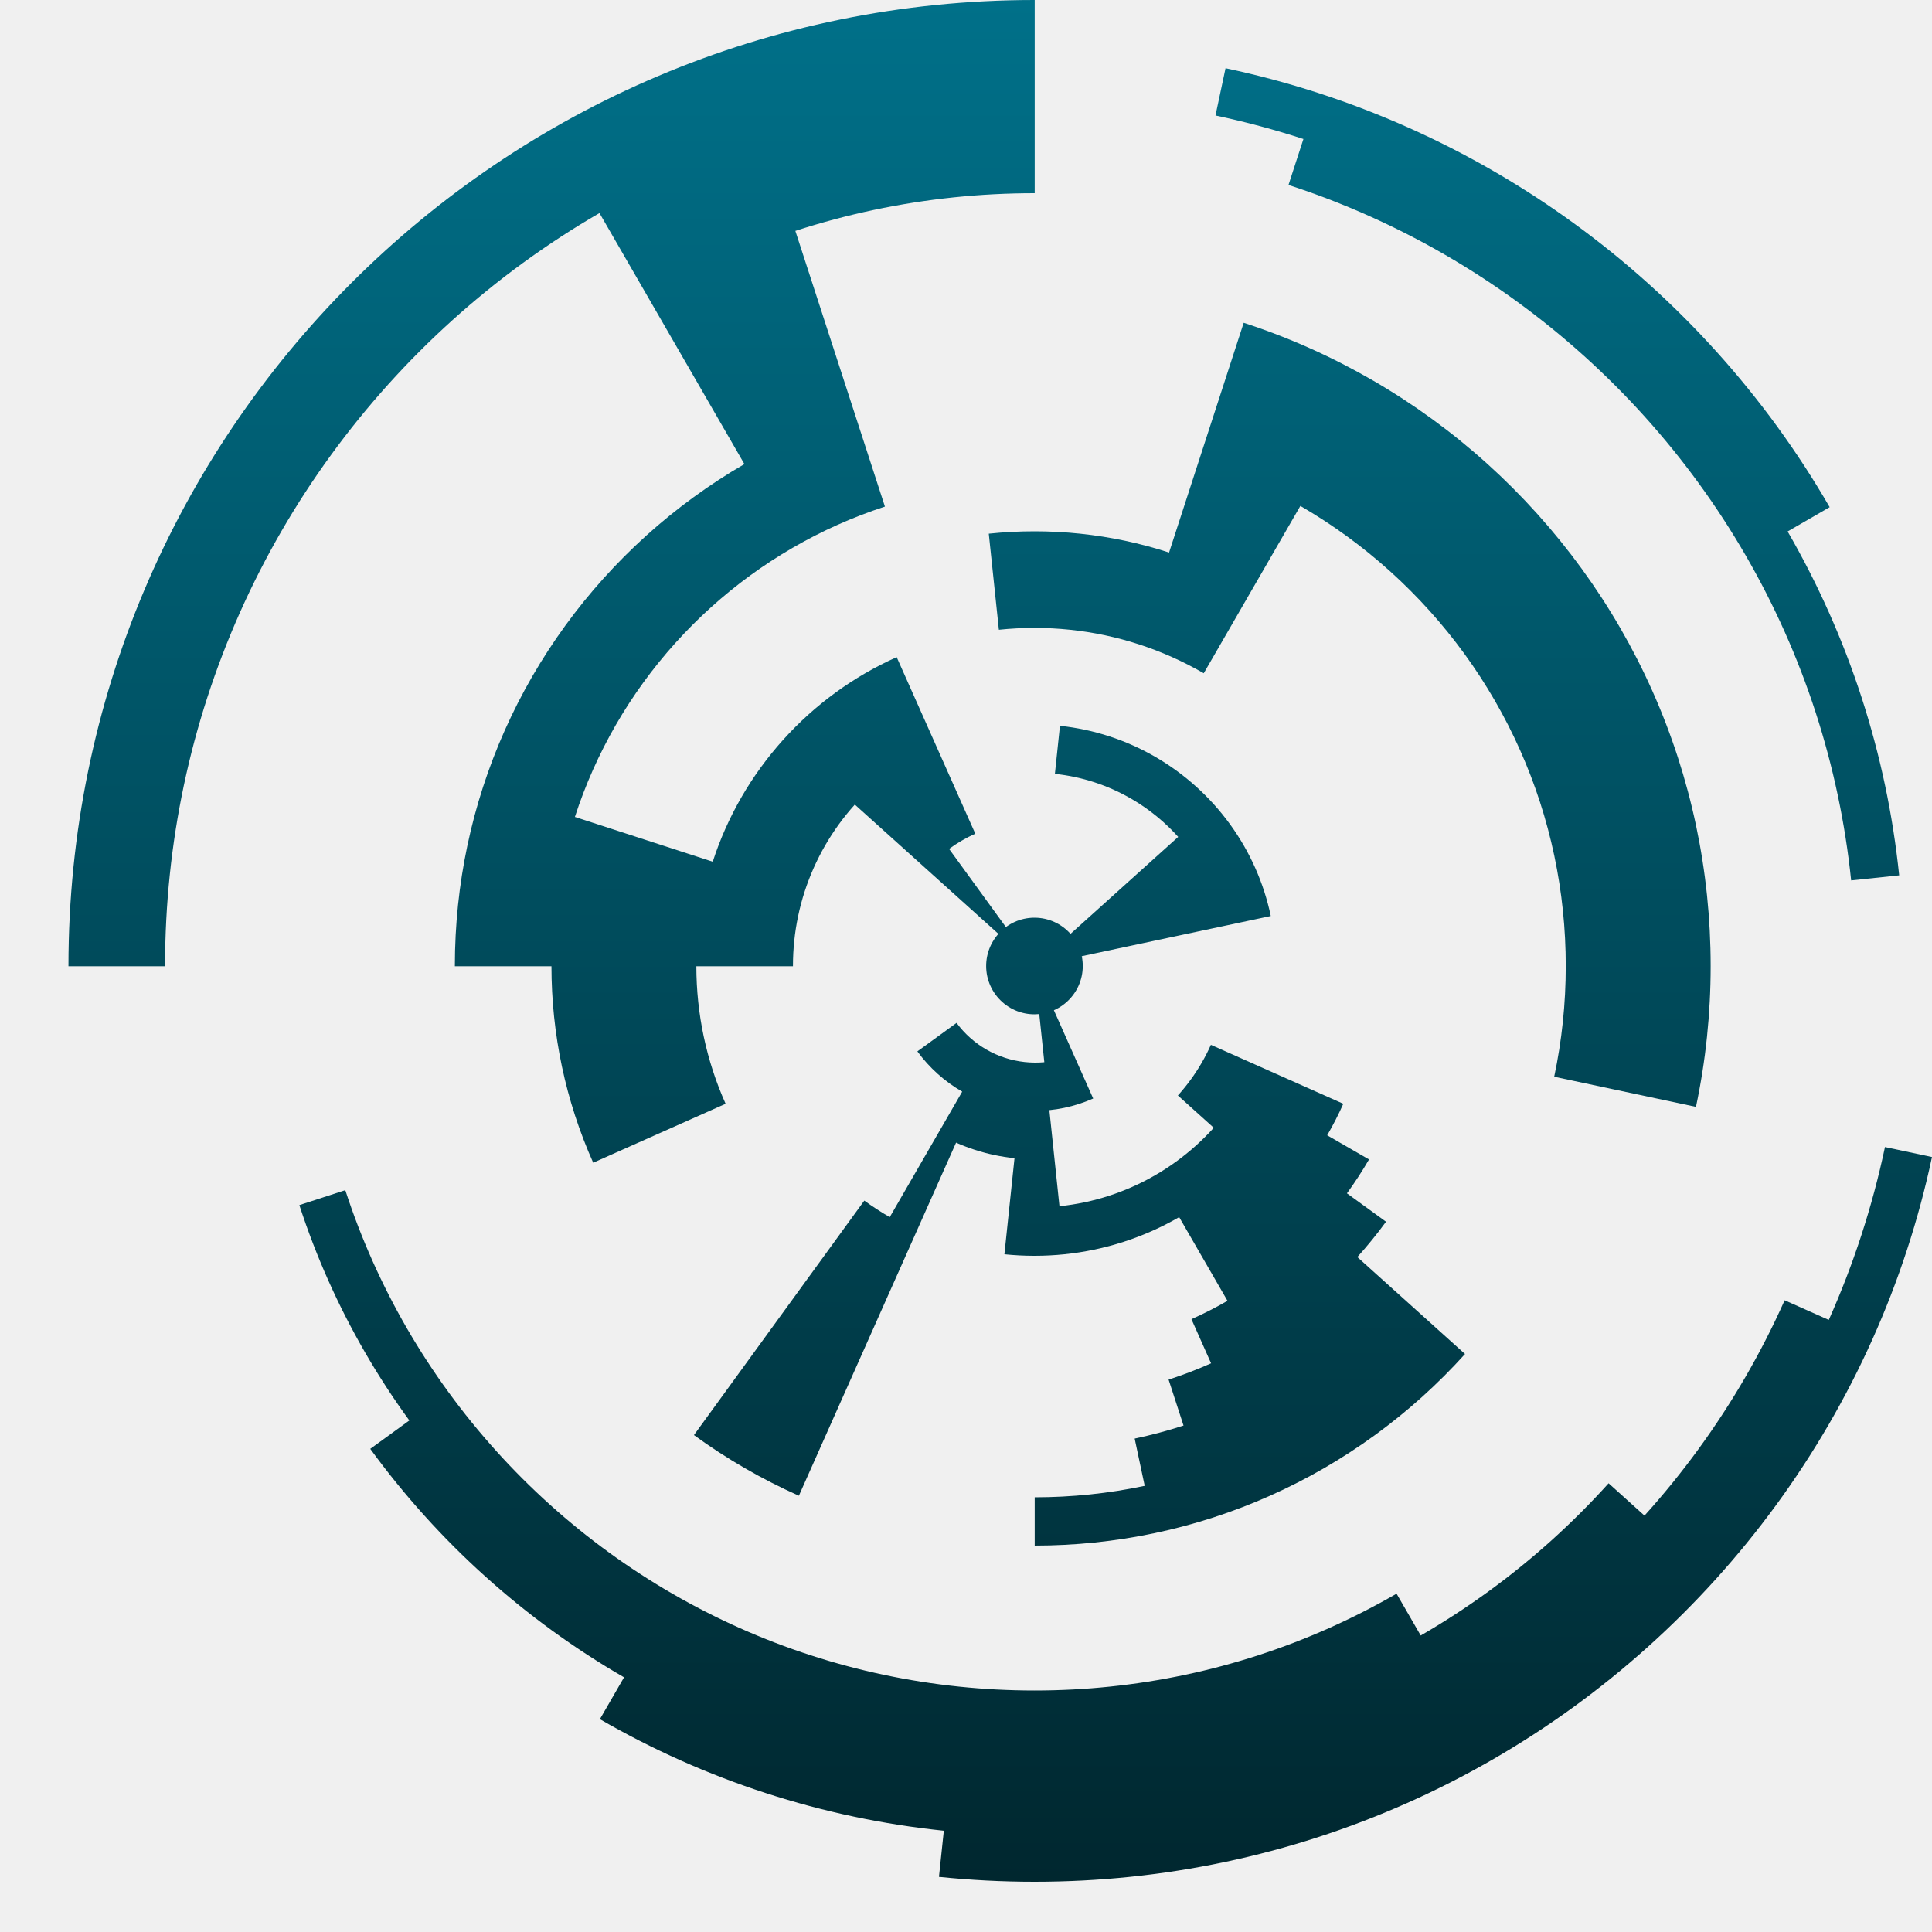
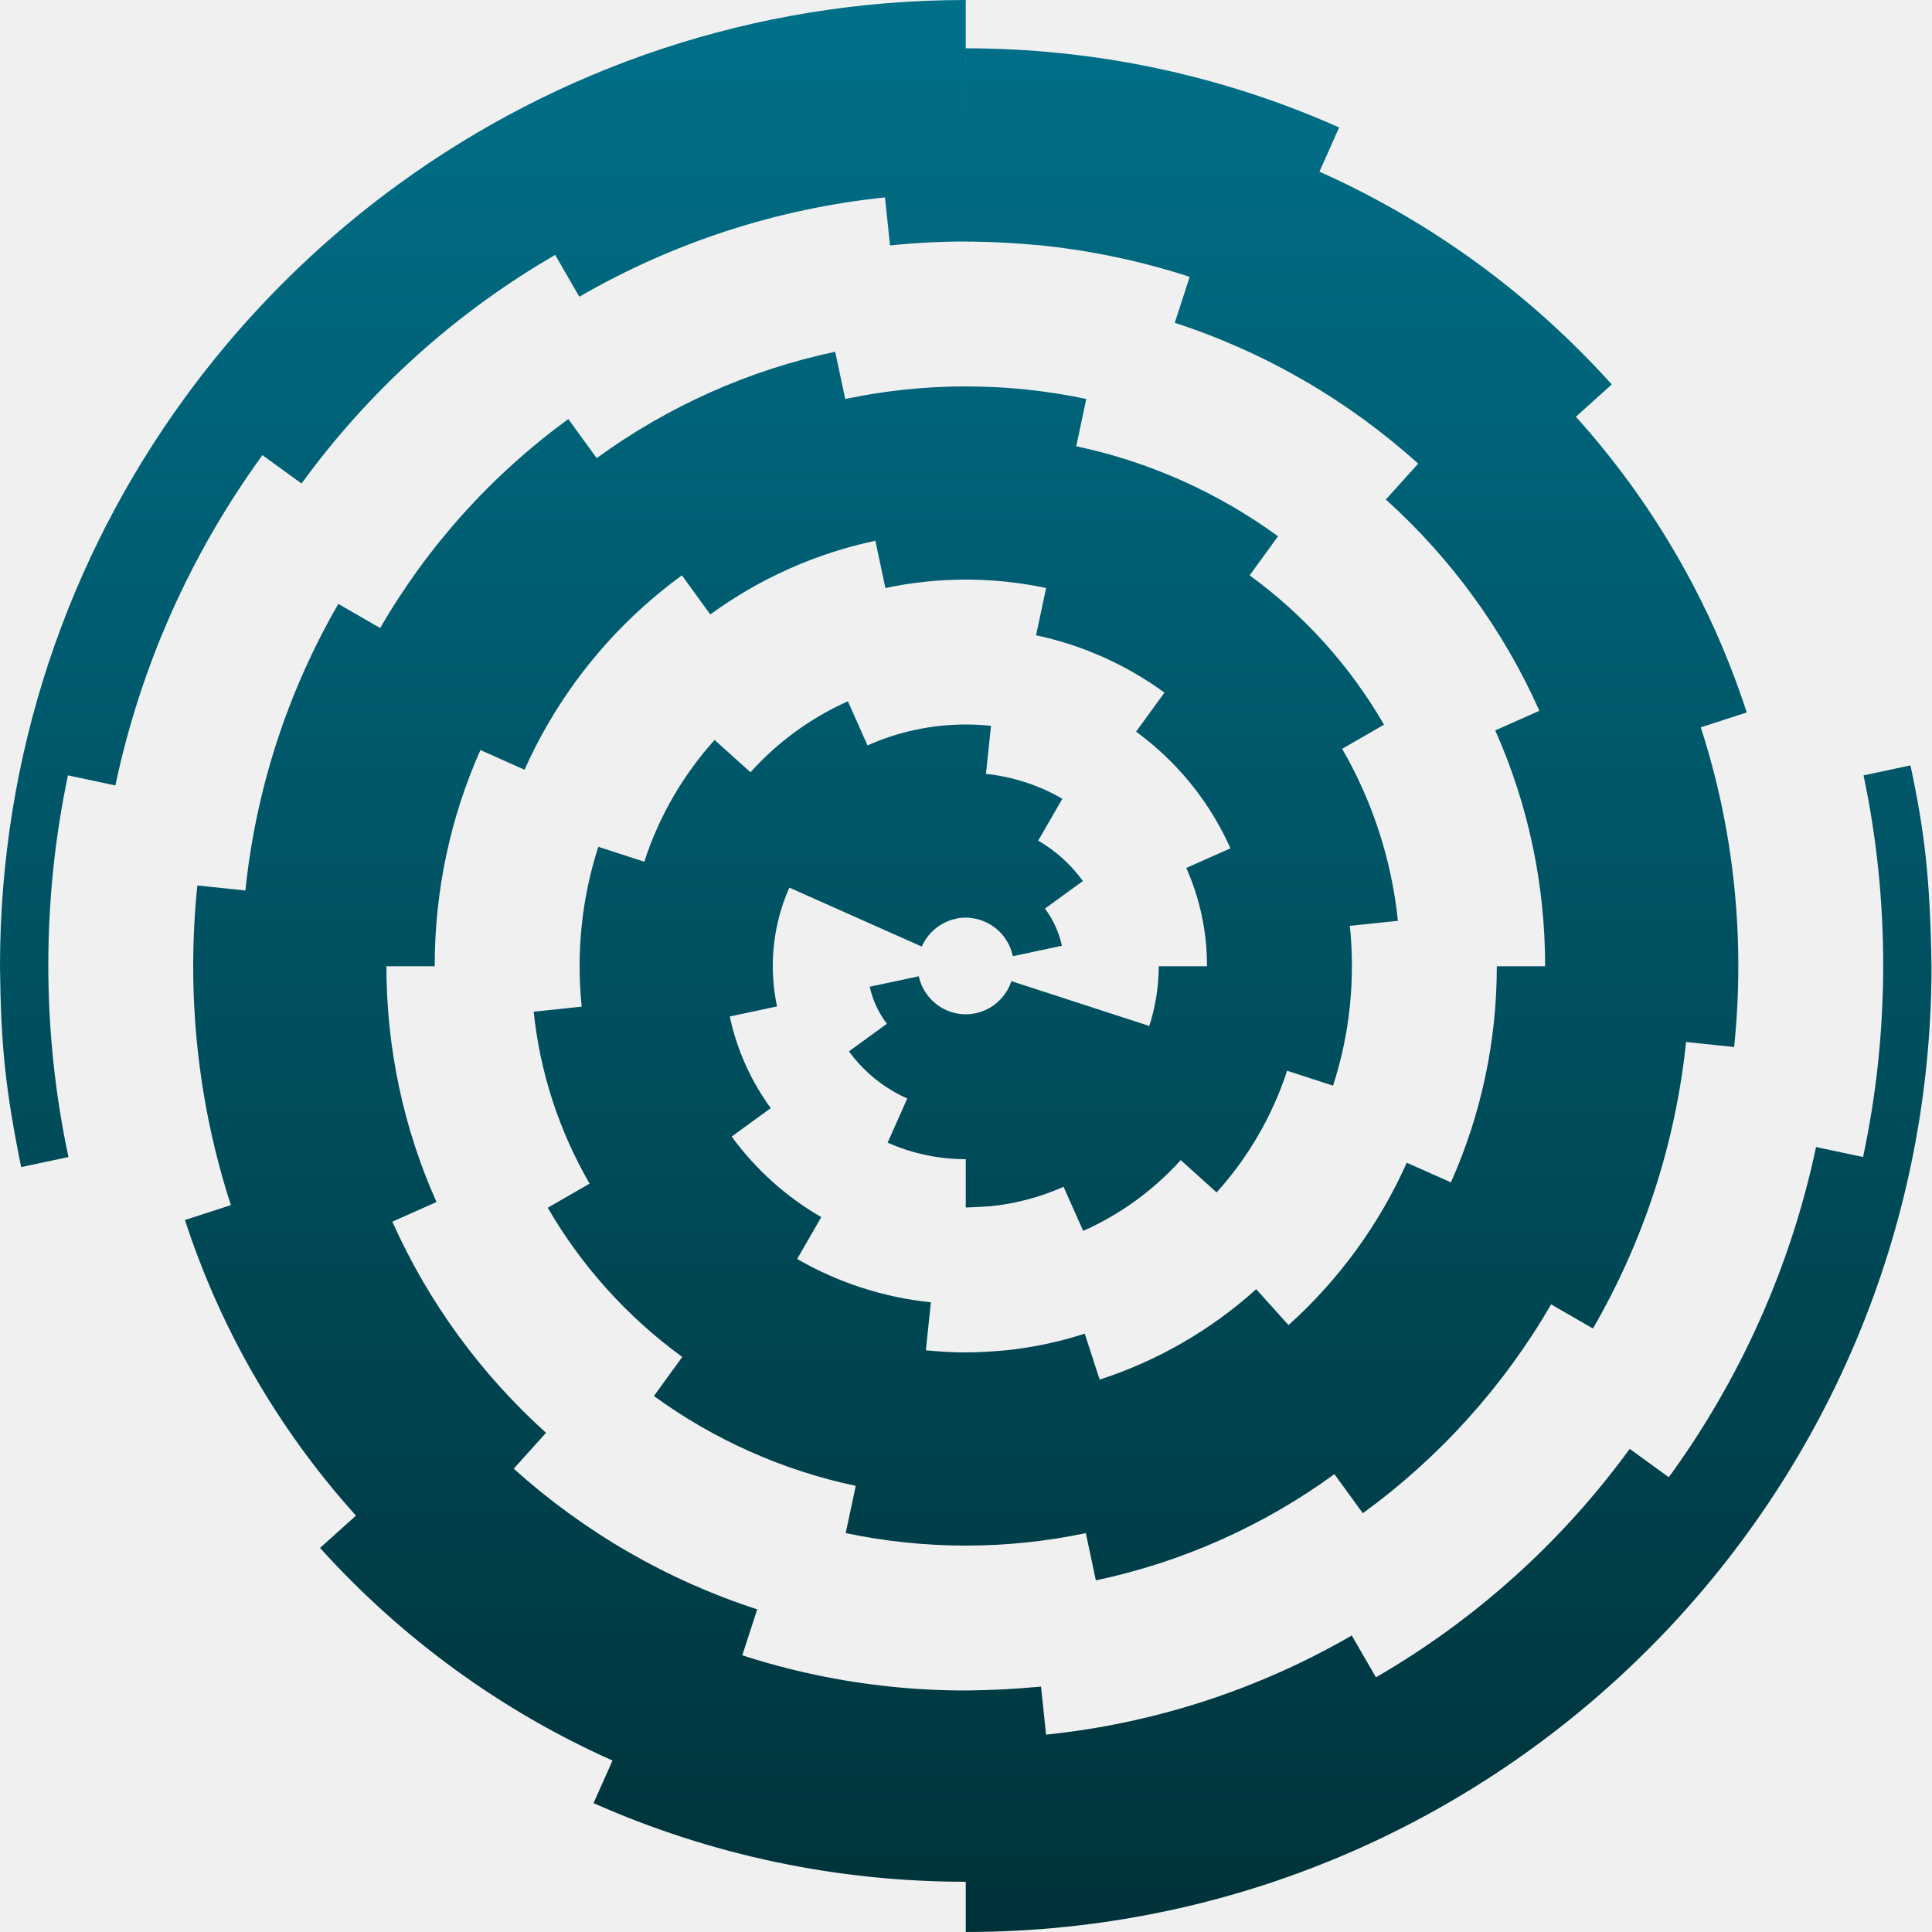
<svg xmlns="http://www.w3.org/2000/svg" width="2000" height="2000" viewBox="0 0 4000 4000" fill="none">
-   <g clip-path="url(#clip0_327_23)">
-     <path d="M141.735 2000C141.735 895.431 1037.17 1.81302e-05 2141.73 1.81302e-05H2142.23V100V200V300V400H2141.73C2085.08 400 2029.11 402.945 1973.98 408.689C1917.91 414.531 1862.71 423.267 1808.52 434.747C1753.48 446.406 1699.49 460.895 1646.7 478.054L1677.61 573.185L1708.52 668.316L1739.43 763.448L1770.34 858.579L1801.25 953.71L1832.16 1048.84C1798.78 1059.7 1766.17 1072.26 1734.44 1086.43C1702.44 1100.72 1671.33 1116.64 1641.22 1134.08C1610.94 1151.62 1581.66 1170.7 1553.5 1191.22C1525.26 1211.8 1498.13 1233.82 1472.23 1257.18C1446.3 1280.57 1421.61 1305.29 1398.25 1331.24C1374.92 1357.16 1352.92 1384.31 1332.37 1412.58C1311.88 1440.76 1292.82 1470.05 1275.31 1500.35C1257.9 1530.48 1242.01 1561.61 1227.76 1593.62C1213.62 1625.37 1201.09 1657.99 1190.27 1691.38L1285.4 1722.29L1380.53 1753.2L1475.66 1784.11C1483.23 1760.73 1492 1737.9 1501.89 1715.67C1511.86 1693.26 1522.98 1671.47 1535.17 1650.38C1547.42 1629.16 1560.75 1608.66 1575.09 1588.93C1589.47 1569.14 1604.86 1550.13 1621.19 1531.98C1637.54 1513.81 1654.82 1496.5 1672.97 1480.13C1691.09 1463.77 1710.08 1448.35 1729.85 1433.94C1749.56 1419.58 1770.05 1406.21 1791.24 1393.93C1812.32 1381.72 1834.1 1370.57 1856.49 1360.56L1897.17 1451.94L1937.86 1543.32L1978.54 1634.69L2019.23 1726.07C2009.63 1730.37 2000.3 1735.16 1991.28 1740.4C1982.2 1745.67 1973.42 1751.41 1964.98 1757.57L2024.05 1838.87L2082.55 1919.39C2085.35 1917.32 2088.27 1915.4 2091.29 1913.64C2094.3 1911.88 2097.4 1910.27 2100.59 1908.83C2103.76 1907.4 2107.02 1906.13 2110.35 1905.02C2113.64 1903.94 2117.01 1903.02 2120.45 1902.27C2123.83 1901.54 2127.28 1900.97 2130.78 1900.59C2134.38 1900.2 2138.03 1900 2141.73 1900C2141.9 1900 2142.07 1900 2142.23 1900C2145.76 1900.02 2149.25 1900.22 2152.69 1900.59C2156.19 1900.97 2159.64 1901.54 2163.02 1902.27C2166.46 1903.02 2169.83 1903.94 2173.12 1905.02C2176.45 1906.13 2179.71 1907.4 2182.88 1908.83C2186.07 1910.27 2189.17 1911.88 2192.18 1913.63C2195.19 1915.4 2198.11 1917.32 2200.92 1919.39C2203.74 1921.46 2206.44 1923.67 2209.02 1926.02C2211.6 1928.37 2214.06 1930.85 2216.38 1933.46L2292.61 1864.82L2365.01 1799.63L2439.33 1732.72C2429.99 1722.33 2420.12 1712.43 2409.76 1703.07C2399.41 1693.72 2388.56 1684.91 2377.27 1676.67C2366.01 1668.45 2354.31 1660.81 2342.2 1653.78C2330.16 1646.8 2317.72 1640.42 2304.93 1634.69C2292.24 1629.02 2279.2 1623.98 2265.85 1619.63C2252.66 1615.33 2239.16 1611.69 2225.41 1608.76C2211.86 1605.88 2198.06 1603.68 2184.05 1602.21L2194.5 1502.75C2212.02 1504.59 2229.27 1507.33 2246.2 1510.93C2263.4 1514.59 2280.27 1519.12 2296.76 1524.5C2313.45 1529.93 2329.75 1536.22 2345.61 1543.32C2361.61 1550.47 2377.16 1558.44 2392.21 1567.17C2407.34 1575.94 2421.98 1585.49 2436.05 1595.76C2450.17 1606.05 2463.73 1617.07 2476.67 1628.76C2489.63 1640.46 2501.97 1652.82 2513.64 1665.8C2525.3 1678.77 2536.3 1692.35 2546.57 1706.49C2556.8 1720.59 2566.32 1735.24 2575.07 1750.39C2583.77 1765.46 2591.71 1781.03 2598.82 1797.04C2605.89 1812.92 2612.14 1829.23 2617.55 1845.93C2622.89 1862.43 2627.39 1879.31 2631.01 1896.51L2533.18 1917.31L2435.34 1938.1L2341.29 1958.09L2239.67 1979.69C2240.37 1983.08 2240.9 1986.54 2241.25 1990.04C2241.57 1993.32 2241.73 1996.64 2241.73 2000L2241.73 2000.31L2241.73 2000.5C2241.72 2004.03 2241.52 2007.52 2241.14 2010.95C2240.76 2014.45 2240.2 2017.9 2239.46 2021.29C2238.72 2024.72 2237.8 2028.09 2236.71 2031.39C2235.61 2034.72 2234.34 2037.97 2232.91 2041.14C2231.46 2044.33 2229.86 2047.44 2228.1 2050.44C2226.33 2053.46 2224.41 2056.38 2222.35 2059.19C2220.28 2062 2218.06 2064.71 2215.71 2067.28C2213.36 2069.87 2210.88 2072.33 2208.28 2074.65C2205.67 2076.97 2202.95 2079.16 2200.11 2081.2C2197.28 2083.24 2194.35 2085.13 2191.31 2086.87C2188.29 2088.59 2185.17 2090.17 2181.96 2091.58L2223.1 2183.97L2263.33 2274.34C2253.8 2278.57 2244.01 2282.31 2233.99 2285.55C2224.08 2288.75 2213.96 2291.44 2203.63 2293.61C2193.47 2295.74 2183.11 2297.36 2172.6 2298.43L2183.05 2397.89L2193.5 2497.35C2211.03 2495.55 2228.28 2492.84 2245.22 2489.28C2262.43 2485.66 2279.3 2481.15 2295.81 2475.81C2312.51 2470.41 2328.82 2464.15 2344.7 2457.09C2360.71 2449.97 2376.27 2442.03 2391.34 2433.34C2406.5 2424.59 2421.15 2415.07 2435.24 2404.83C2449.38 2394.56 2462.96 2383.57 2475.93 2371.91C2488.91 2360.24 2501.28 2347.9 2512.97 2334.94L2438.66 2268.03C2448.01 2257.67 2456.83 2246.83 2465.07 2235.54C2473.28 2224.28 2480.93 2212.57 2487.95 2200.47C2494.94 2188.43 2501.31 2175.99 2507.04 2163.19L2598.42 2203.88L2689.79 2244.56L2781.17 2285.24C2771.17 2307.64 2760.02 2329.41 2747.8 2350.49L2834.42 2400.5C2820.38 2424.72 2805.12 2448.14 2788.7 2470.67L2869.61 2529.45C2851.08 2554.87 2831.26 2579.29 2810.24 2602.59L2884.55 2669.51L2958.87 2736.42L3033.18 2803.34C3005.12 2834.45 2975.46 2864.09 2944.33 2892.12C2913.22 2920.12 2880.64 2946.52 2846.72 2971.18C2812.91 2995.77 2777.76 3018.64 2741.4 3039.65C2705.24 3060.55 2667.9 3079.62 2629.48 3096.73C2591.39 3113.7 2552.24 3128.74 2512.18 3141.73C2472.58 3154.57 2432.08 3165.41 2390.79 3174.12C2350.14 3182.7 2308.73 3189.22 2266.68 3193.57C2225.77 3197.81 2184.26 3199.98 2142.23 3200V3100C2180.73 3099.98 2218.76 3097.99 2256.23 3094.11C2294.78 3090.13 2332.73 3084.15 2369.99 3076.29L2349.2 2978.45C2383.6 2971.19 2417.36 2962.17 2450.36 2951.47L2419.45 2856.34C2449.5 2846.6 2478.86 2835.32 2507.43 2822.6L2466.75 2731.22C2492.36 2719.82 2517.26 2707.11 2541.37 2693.19L2491.36 2606.57L2441.35 2519.95C2423.27 2530.39 2404.59 2539.92 2385.38 2548.47C2366.33 2556.94 2346.75 2564.46 2326.72 2570.94C2306.92 2577.35 2286.66 2582.76 2266.02 2587.11C2245.69 2591.39 2224.99 2594.65 2203.96 2596.81C2183.67 2598.9 2163.08 2599.98 2142.23 2600L2141.73 2600C2120.72 2600 2099.96 2598.92 2079.51 2596.81L2089.96 2497.35L2100.42 2397.89C2086.4 2396.45 2072.59 2394.29 2059.04 2391.44C2045.28 2388.55 2031.77 2384.95 2018.57 2380.68C2005.21 2376.36 1992.16 2371.36 1979.46 2365.71L1938.77 2457.09L1898.09 2548.47L1857.41 2639.84L1816.72 2731.22L1776.04 2822.6L1735.35 2913.98L1694.67 3005.35L1653.99 3096.73C1615.57 3079.62 1578.22 3060.55 1542.07 3039.65C1505.71 3018.64 1470.56 2995.77 1436.75 2971.18L1495.53 2890.28L1554.31 2809.37L1613.1 2728.46L1671.88 2647.55L1730.66 2566.65L1789.44 2485.74C1806.36 2498.03 1823.94 2509.45 1842.12 2519.95L1892.13 2433.33L1942.13 2346.72L1992.14 2260.1C1983.05 2254.86 1974.25 2249.15 1965.79 2243.02C1957.3 2236.86 1949.15 2230.27 1941.37 2223.28C1933.57 2216.28 1926.15 2208.88 1919.12 2201.11C1912.11 2193.35 1905.49 2185.22 1899.31 2176.75L1980.46 2117.79C1984.6 2123.4 1989.03 2128.79 1993.72 2133.94C1998.41 2139.09 2003.37 2143.99 2008.58 2148.64C2013.77 2153.27 2019.2 2157.63 2024.86 2161.72C2030.49 2165.78 2036.35 2169.57 2042.4 2173.05C2048.42 2176.51 2054.63 2179.68 2061.02 2182.52C2067.35 2185.34 2073.86 2187.84 2080.52 2190.01C2087.11 2192.16 2093.84 2193.98 2100.7 2195.45C2107.46 2196.9 2114.35 2198.02 2121.34 2198.79C2128.21 2199.53 2135.18 2199.94 2142.23 2199.99C2142.73 2200 2143.23 2200 2143.73 2200C2149.95 2200 2156.1 2199.72 2162.17 2199.18L2151.69 2099.51C2148.58 2099.82 2145.42 2099.98 2142.23 2100C2142.07 2100 2141.9 2100 2141.73 2100C2138.37 2100 2135.05 2099.83 2131.78 2099.51C2128.27 2099.16 2124.82 2098.64 2121.43 2097.94C2117.99 2097.23 2114.61 2096.34 2111.3 2095.28C2107.96 2094.22 2104.69 2092.98 2101.51 2091.58C2098.3 2090.17 2095.18 2088.59 2092.16 2086.87C2089.12 2085.13 2086.18 2083.24 2083.36 2081.2C2080.52 2079.16 2077.8 2076.97 2075.19 2074.65C2072.59 2072.32 2070.1 2069.87 2067.75 2067.28C2065.41 2064.7 2063.19 2062 2061.12 2059.19C2059.06 2056.38 2057.14 2053.46 2055.37 2050.44C2053.61 2047.44 2052.01 2044.33 2050.56 2041.14C2049.13 2037.97 2047.86 2034.72 2046.76 2031.39C2045.67 2028.09 2044.75 2024.72 2044 2021.28C2043.27 2017.9 2042.71 2014.45 2042.33 2010.95C2041.95 2007.52 2041.75 2004.03 2041.74 2000.5L2041.73 2000.22V2000C2041.73 1996.64 2041.9 1993.32 2042.22 1990.05C2042.57 1986.54 2043.1 1983.09 2043.8 1979.7C2044.51 1976.25 2045.4 1972.87 2046.45 1969.57C2047.52 1966.22 2048.76 1962.96 2050.15 1959.77C2051.57 1956.57 2053.14 1953.45 2054.87 1950.43C2056.61 1947.39 2058.5 1944.45 2060.53 1941.62C2062.58 1938.79 2064.76 1936.06 2067.09 1933.46L1993.05 1866.8L1918.45 1799.63L1844.14 1732.72L1769.82 1665.8C1758.16 1678.77 1747.17 1692.35 1736.9 1706.49C1726.67 1720.59 1717.15 1735.24 1708.4 1750.39C1699.7 1765.46 1691.76 1781.03 1684.64 1797.04C1677.58 1812.92 1671.33 1829.23 1665.92 1845.93C1660.58 1862.43 1656.08 1879.31 1652.46 1896.51C1645.43 1929.9 1641.73 1964.52 1641.73 2000V2000.5H1541.73H1441.73C1441.75 2025.21 1443.05 2049.62 1445.57 2073.67C1448.13 2098.2 1451.96 2122.35 1457 2146.06C1462.11 2170.13 1468.45 2193.75 1475.97 2216.85C1483.57 2240.21 1492.37 2263.03 1502.3 2285.24L1410.92 2325.93L1319.54 2366.61L1228.17 2407.29C1214 2375.56 1201.43 2342.95 1190.58 2309.58C1179.85 2276.58 1170.78 2242.84 1163.49 2208.44C1156.31 2174.58 1150.84 2140.07 1147.19 2105.03C1143.6 2070.68 1141.75 2035.8 1141.73 2000.5H1041.73H941.735V2000C941.735 1914.61 950.654 1831.29 967.613 1750.95C976.327 1709.66 987.164 1669.16 1000 1629.56C1012.99 1589.49 1028.04 1550.35 1045 1512.25C1062.11 1473.84 1081.18 1436.49 1102.08 1400.33C1123.09 1363.98 1145.96 1328.83 1170.55 1295.01C1195.22 1261.09 1221.62 1228.51 1249.62 1197.41C1277.65 1166.27 1307.29 1136.61 1338.4 1108.55C1369.48 1080.53 1402.04 1054.1 1435.94 1029.41C1469.73 1004.79 1504.86 981.892 1541.2 960.847L1491.19 874.23L1441.18 787.614L1391.18 700.997L1341.17 614.38L1291.16 527.763L1241.15 441.146C1186.64 472.705 1133.94 507.042 1083.24 543.962C1032.39 580.995 983.548 620.627 936.918 662.663C890.242 704.741 845.78 749.227 803.728 795.927C761.717 842.58 722.112 891.442 685.106 942.317C648.215 993.036 613.908 1045.76 582.379 1100.28C551.021 1154.51 522.411 1210.53 496.739 1268.15C471.28 1325.29 448.71 1384 429.216 1444.1C409.948 1503.5 393.684 1564.25 380.604 1626.17C355.133 1746.77 341.735 1871.82 341.735 2000V2000.5H241.736H141.734L141.735 2000Z" fill="url(#paint0_linear_327_23)" />
-     <path d="M2711.76 720.922C2667.34 701.091 2621.68 683.508 2574.95 668.316L2544.04 763.448L2513.13 858.579L2482.22 953.71L2451.31 1048.84L2420.4 1143.97C2390.71 1134.31 2360.34 1126.16 2329.38 1119.59C2298.9 1113.13 2267.85 1108.2 2236.32 1104.91C2205.39 1101.68 2174.01 1100.02 2142.23 1100H2141.73C2109.79 1100 2078.24 1101.66 2047.15 1104.91L2057.61 1204.37L2068.06 1303.83C2092.27 1301.3 2116.85 1300 2141.73 1300H2142.23C2166.95 1300.02 2191.36 1301.32 2215.41 1303.83C2239.94 1306.4 2264.09 1310.23 2287.79 1315.26C2311.87 1320.37 2335.49 1326.72 2358.58 1334.24C2381.94 1341.84 2404.77 1350.64 2426.98 1360.56C2449.37 1370.57 2471.15 1381.72 2492.23 1393.93L2542.23 1307.31L2592.24 1220.7L2642.25 1134.08L2692.26 1047.46C2725.57 1066.76 2757.77 1087.75 2788.75 1110.31C2819.82 1132.95 2849.66 1157.17 2878.16 1182.87C2906.68 1208.59 2933.84 1235.78 2959.53 1264.32C2985.2 1292.84 3009.4 1322.7 3032.01 1353.79C3054.55 1384.79 3075.51 1417.02 3094.77 1450.34C3113.93 1483.49 3131.41 1517.72 3147.09 1552.94C3162.64 1587.86 3176.43 1623.74 3188.33 1660.47C3200.1 1696.77 3210.03 1733.89 3218.02 1771.74C3225.88 1809 3231.86 1846.96 3235.85 1885.51C3239.74 1923.14 3241.73 1961.34 3241.73 2000V2000.5C3241.72 2039.33 3239.69 2077.7 3235.74 2115.49C3231.72 2154.03 3225.71 2191.99 3217.81 2229.24L3315.65 2250.04L3413.48 2270.83L3511.32 2291.63C3521.36 2244.21 3529.01 2195.91 3534.12 2146.85C3539.14 2098.75 3541.72 2049.92 3541.73 2000.5V2000C3541.73 1950.75 3539.19 1902.09 3534.23 1854.15C3529.15 1805.09 3521.54 1756.78 3511.53 1709.35C3501.36 1661.19 3488.71 1613.94 3473.73 1567.74C3458.57 1520.99 3441.02 1475.33 3421.22 1430.88C3401.26 1386.07 3379.01 1342.5 3354.62 1300.32C3330.1 1257.9 3303.42 1216.9 3274.73 1177.45C3245.95 1137.87 3215.15 1099.87 3182.48 1063.58C3149.78 1027.26 3115.2 992.653 3078.9 959.923C3042.63 927.225 3004.65 896.397 2965.1 867.591C2925.67 838.872 2884.68 812.163 2842.28 787.613C2800.12 763.197 2756.56 740.917 2711.76 720.922Z" fill="url(#paint1_linear_327_23)" />
-     <path d="M3948.3 2587.52C3968.77 2524.88 3986.07 2460.81 4000 2395.5L3902.66 2374.81C3889.54 2436.73 3873.25 2497.47 3853.94 2556.86C3834.42 2616.94 3811.81 2675.64 3786.32 2732.77L3694.94 2692.08C3670.67 2746.48 3643.62 2799.37 3613.97 2850.58C3584.16 2902.06 3551.74 2951.83 3516.87 2999.71C3481.89 3047.74 3444.46 3093.86 3404.76 3137.9L3330.44 3070.99C3293.04 3112.48 3253.49 3152 3211.98 3189.38C3170.51 3226.72 3127.08 3261.92 3081.85 3294.81C3036.77 3327.6 2989.91 3358.1 2941.43 3386.12L2891.43 3299.51C2846.23 3325.63 2799.55 3349.47 2751.53 3370.86C2703.92 3392.08 2654.99 3410.88 2604.91 3427.12C2555.41 3443.18 2504.78 3456.73 2453.18 3467.63C2402.37 3478.35 2350.61 3486.51 2298.04 3491.95C2246.83 3497.26 2194.85 3499.98 2142.23 3500H2141.73C2088.95 3500 2036.8 3497.27 1985.43 3491.95C1932.86 3486.51 1881.1 3478.35 1830.29 3467.63C1778.69 3456.73 1728.06 3443.18 1678.56 3427.12C1628.48 3410.88 1579.55 3392.08 1531.94 3370.86C1483.92 3349.47 1437.24 3325.63 1392.04 3299.5C1346.6 3273.23 1302.67 3244.65 1260.4 3213.91C1218 3183.07 1177.28 3150.07 1138.4 3115.06C1099.48 3080.02 1062.41 3042.97 1027.34 3004.07C992.311 2965.22 959.281 2924.52 928.418 2882.14C897.649 2839.9 869.033 2795.98 842.731 2750.56C816.572 2705.38 792.702 2658.71 771.279 2610.71C750.034 2563.11 731.195 2514.2 714.919 2464.13L619.789 2495.04C637.148 2548.44 657.241 2600.62 679.902 2651.4C702.751 2702.6 728.212 2752.38 756.114 2800.57C784.169 2849.02 814.691 2895.86 847.511 2940.93L766.603 2999.71C801.579 3047.74 839.01 3093.86 878.712 3137.9C918.453 3181.98 960.469 3223.98 1004.57 3263.69C1048.64 3303.37 1094.78 3340.77 1142.83 3375.72C1190.74 3410.56 1240.53 3442.96 1292.03 3472.74L1242.02 3559.36C1296.25 3590.71 1352.27 3619.32 1409.88 3645C1467.02 3670.45 1525.73 3693.02 1585.83 3712.52C1645.23 3731.79 1705.98 3748.05 1767.91 3761.13C1828.88 3774.01 1890.99 3783.8 1954.07 3790.33L1944.03 3885.85C2009.01 3892.56 2074.97 3896 2141.73 3896H2142.23C2208.83 3895.98 2274.62 3892.54 2339.44 3885.85C2405.89 3878.99 2471.32 3868.7 2535.55 3855.18C2600.8 3841.44 2664.81 3824.36 2727.4 3804.12C2790.74 3783.64 2852.62 3759.93 2912.85 3733.18C2973.59 3706.2 3032.66 3676.13 3089.84 3643.17C3147.36 3610.03 3202.97 3573.96 3256.48 3535.17C3310.17 3496.25 3361.74 3454.59 3410.99 3410.39C3460.3 3366.14 3507.28 3319.36 3551.72 3270.23C3596.14 3221.14 3638.02 3169.72 3677.17 3116.18C3716.2 3062.78 3752.52 3007.26 3785.9 2949.84C3819.12 2892.71 3849.43 2833.69 3876.65 2772.98C3903.65 2712.76 3927.6 2650.87 3948.3 2587.52Z" fill="url(#paint2_linear_327_23)" />
-     <path d="M3092.44 354.327C3035.2 321.217 2976.07 291.005 2915.25 263.891C2854.94 237.005 2792.97 213.166 2729.53 192.571C2666.84 172.217 2602.71 155.03 2537.35 141.201L2516.54 239.078C2578.46 252.192 2639.2 268.489 2698.59 287.791L2667.68 382.922C2724.43 401.366 2779.86 422.714 2833.82 446.79C2888.22 471.067 2941.11 498.117 2992.31 527.762C3043.79 557.569 3093.56 589.999 3141.44 624.869C3189.47 659.845 3235.6 697.276 3279.64 736.978C3323.72 776.718 3365.71 818.734 3405.43 862.84C3445.1 906.902 3482.51 953.05 3517.45 1001.1C3552.3 1049 3584.7 1098.79 3614.47 1150.29C3644.09 1201.51 3671.11 1254.42 3695.35 1308.83C3719.4 1362.8 3740.71 1418.25 3759.12 1475.01C3777.32 1531.1 3792.68 1588.48 3805.03 1646.97C3817.19 1704.55 3826.44 1763.21 3832.61 1822.79L3932.07 1812.33C3925.53 1749.25 3915.74 1687.14 3902.86 1626.17C3889.78 1564.25 3873.52 1503.49 3854.25 1444.1C3834.76 1384 3812.19 1325.29 3786.73 1268.15C3761.06 1210.53 3732.45 1154.51 3701.09 1100.28L3788.14 1050.02C3754.85 992.455 3718.62 936.795 3679.66 883.248C3640.58 829.543 3598.76 777.963 3554.39 728.716C3509.98 679.426 3463.02 632.473 3413.72 588.064C3364.48 543.704 3312.9 501.882 3259.19 462.804C3205.66 423.851 3150 387.624 3092.44 354.327Z" fill="url(#paint3_linear_327_23)" />
+   <g clip-path="url(#clip0_330_7)">
+     <path d="M0 2000.5C0 1561.21 141.628 1154.92 381.713 824.863C422.827 768.342 466.829 714.056 513.501 662.222C560.22 610.337 609.615 560.909 661.468 514.156C713.272 467.448 767.53 423.411 824.025 382.26C1153.95 141.945 1560.17 0.108 1999.5 0V100V200V291.039L1999.51 291.043L1999.59 100C2066.63 100.02 2132.87 103.509 2198.12 110.297C2264.7 117.224 2330.26 127.585 2394.61 141.201C2459.98 155.03 2524.1 172.216 2586.8 192.571C2650.23 213.166 2712.21 237.005 2772.52 263.891L2731.77 355.412C2789.37 381.116 2845.37 409.757 2899.59 441.145C2954.1 472.704 3006.8 507.041 3057.5 543.961C3108.35 580.994 3157.19 620.626 3203.82 662.662C3250.5 704.74 3294.96 749.226 3337.01 795.926L3262.69 862.839C3302.37 906.901 3339.77 953.049 3374.72 1001.1C3409.56 1049 3441.97 1098.79 3471.74 1150.29C3501.36 1201.51 3528.38 1254.42 3552.62 1308.83C3576.66 1362.8 3597.98 1418.25 3616.39 1475L3521.26 1505.91C3538.38 1558.71 3552.84 1612.72 3564.46 1667.76C3575.91 1721.96 3584.61 1777.17 3590.42 1833.24C3596.09 1888.05 3599 1943.69 3599 2000L3599 2000.5C3598.99 2056.99 3596.04 2112.79 3590.31 2167.76L3490.85 2157.3C3485.38 2209.86 3477.18 2261.62 3466.42 2312.42C3455.49 2364.02 3441.91 2414.64 3425.82 2464.13C3409.54 2514.2 3390.7 2563.11 3369.46 2610.71C3348.04 2658.71 3324.17 2705.38 3298.01 2750.56L3211.39 2700.55C3186.84 2742.94 3160.13 2783.93 3131.41 2823.36C3102.61 2862.91 3071.78 2900.9 3039.08 2937.16C3006.35 2973.46 2971.75 3008.04 2935.42 3040.75C2899.13 3073.42 2861.13 3104.22 2821.56 3133L2762.77 3052.09C2726.14 3078.73 2688.06 3103.5 2648.68 3126.27C2609.51 3148.91 2569.05 3169.57 2527.43 3188.11C2486.17 3206.49 2443.76 3222.79 2400.36 3236.86C2357.46 3250.77 2313.58 3262.51 2268.85 3271.96L2248.06 3174.12C2207.41 3182.7 2166 3189.22 2123.95 3193.57C2083.04 3197.81 2041.53 3199.98 1999.5 3200C1957.48 3199.98 1915.96 3197.81 1875.05 3193.57C1833 3189.22 1791.59 3182.7 1750.95 3174.12L1771.74 3076.29C1733.9 3068.3 1696.77 3058.37 1660.47 3046.6C1623.74 3034.69 1587.86 3020.91 1552.94 3005.35C1517.72 2989.67 1483.49 2972.19 1450.34 2953.04C1417.02 2933.78 1384.79 2912.82 1353.8 2890.28L1412.58 2809.37C1384.31 2788.82 1357.16 2766.82 1331.24 2743.49C1305.29 2720.13 1280.57 2695.43 1257.18 2669.51C1233.82 2643.61 1211.8 2616.48 1191.22 2588.23C1170.7 2560.07 1151.62 2530.8 1134.08 2500.52L1220.7 2450.51C1205 2423.41 1190.67 2395.41 1177.81 2366.61C1165.05 2338.05 1153.75 2308.71 1143.97 2278.67C1134.31 2248.98 1126.16 2218.61 1119.59 2187.65C1113.13 2157.17 1108.2 2126.12 1104.91 2094.58L1204.37 2084.13C1201.5 2056.64 1200.02 2028.74 1200 2000.5L1200 2000C1200 1971.93 1201.45 1944.19 1204.27 1916.87C1207.16 1888.83 1211.5 1861.23 1217.22 1834.13C1223.02 1806.6 1230.24 1779.6 1238.79 1753.2L1333.93 1784.11C1341.5 1760.73 1350.26 1737.9 1360.16 1715.67C1370.13 1693.26 1381.25 1671.47 1393.43 1650.37C1405.68 1629.16 1419.02 1608.66 1433.35 1588.93C1447.74 1569.13 1463.13 1550.13 1479.46 1531.98L1553.78 1598.89C1567.78 1583.32 1582.6 1568.48 1598.15 1554.44C1613.68 1540.42 1629.96 1527.2 1646.9 1514.85C1663.79 1502.53 1681.35 1491.08 1699.52 1480.55C1717.58 1470.08 1736.24 1460.52 1755.44 1451.94L1796.12 1543.32C1811.99 1536.23 1828.29 1529.93 1844.97 1524.5C1861.47 1519.12 1878.34 1514.59 1895.53 1510.93C1912.47 1507.33 1929.71 1504.59 1947.23 1502.75C1964.41 1500.95 1981.85 1500.02 1999.5 1500H1999.5C2017.15 1500.02 2034.59 1500.95 2051.77 1502.75L2041.32 1602.21C2055.33 1603.68 2069.13 1605.88 2082.67 1608.76C2096.43 1611.69 2109.93 1615.33 2123.12 1619.63C2136.47 1623.98 2149.51 1629.02 2162.2 1634.69C2174.99 1640.42 2187.43 1646.8 2199.47 1653.78L2149.46 1740.4C2158.54 1745.67 2167.31 1751.41 2175.76 1757.57C2184.22 1763.76 2192.35 1770.37 2200.11 1777.39C2207.88 1784.41 2215.28 1791.84 2222.28 1799.63C2229.27 1807.42 2235.86 1815.57 2242.02 1824.06L2163.47 1881.13C2167.71 1886.8 2171.65 1892.7 2175.28 1898.81C2178.89 1904.89 2182.19 1911.19 2185.15 1917.67C2188.09 1924.11 2190.7 1930.73 2192.95 1937.51C2195.18 1944.22 2197.05 1951.09 2198.56 1958.09L2096.94 1979.69C2096.23 1976.25 2095.34 1972.87 2094.29 1969.57C2093.22 1966.22 2091.98 1962.95 2090.58 1959.77C2089.17 1956.57 2087.6 1953.45 2085.87 1950.42C2084.13 1947.39 2082.24 1944.45 2080.2 1941.62C2078.16 1938.79 2075.97 1936.06 2073.65 1933.46C2071.33 1930.85 2068.87 1928.37 2066.29 1926.02C2063.71 1923.67 2061 1921.46 2058.19 1919.39C2055.38 1917.32 2052.46 1915.4 2049.44 1913.63C2046.44 1911.88 2043.34 1910.27 2040.14 1908.83C2036.98 1907.4 2033.72 1906.12 2030.39 1905.02C2027.09 1903.94 2023.72 1903.01 2020.29 1902.27C2016.9 1901.54 2013.46 1900.97 2009.95 1900.59C2002 1899 1985.5 1900 1978.71 1902.27C1975.28 1903.02 1971.91 1903.94 1968.61 1905.02C1965.28 1906.13 1962.03 1907.4 1958.86 1908.83C1955.67 1910.27 1952.56 1911.88 1949.56 1913.63C1946.54 1915.4 1943.62 1917.32 1940.81 1919.39C1938 1921.46 1935.3 1923.67 1932.72 1926.02C1930.13 1928.37 1927.68 1930.85 1925.35 1933.46C1923.03 1936.06 1920.84 1938.79 1918.8 1941.62C1916.76 1944.45 1914.87 1947.39 1913.13 1950.43C1911.41 1953.45 1909.83 1956.57 1908.42 1959.77L1813.85 1917.67L1725.66 1878.41L1634.29 1837.72C1628.64 1850.42 1623.64 1863.48 1619.32 1876.84C1615.05 1890.04 1611.45 1903.54 1608.56 1917.31C1605.71 1930.86 1603.55 1944.66 1602.11 1958.68C1600.71 1972.27 1600 1986.05 1600 2000L1600 2000.5C1600.02 2014.62 1600.77 2028.57 1602.21 2042.31C1603.68 2056.33 1605.88 2070.13 1608.76 2083.67L1510.93 2104.47C1514.59 2121.67 1519.12 2138.53 1524.5 2155.03C1529.93 2171.71 1536.23 2188.01 1543.32 2203.88C1550.47 2219.87 1558.44 2235.42 1567.17 2250.48C1575.94 2265.61 1585.49 2280.24 1595.76 2294.32L1514.85 2353.1C1527.2 2370.05 1540.42 2386.32 1554.44 2401.85C1568.48 2417.4 1583.32 2432.22 1598.89 2446.23C1614.45 2460.22 1630.74 2473.41 1647.71 2485.74C1664.62 2498.03 1682.2 2509.45 1700.38 2519.95L1650.38 2606.57C1671.47 2618.75 1693.26 2629.87 1715.67 2639.85C1737.9 2649.74 1760.73 2658.5 1784.11 2666.07C1807.21 2673.56 1830.84 2679.87 1854.92 2684.95C1878.64 2689.95 1902.79 2693.74 1927.32 2696.27L1916.87 2795.73C1944.25 2798.18 1966.51 2799.56 1987.99 2799.91C1992.38 2799.98 1996.73 2800.01 2001.09 2800C2025.74 2799.92 2050.53 2798.47 2082.13 2795.73C2110.17 2792.84 2137.78 2788.5 2164.88 2782.78C2192.4 2776.98 2219.4 2769.76 2245.81 2761.21L2276.72 2856.34C2306.77 2846.6 2336.13 2835.32 2364.7 2822.6C2393.51 2809.77 2421.52 2795.47 2448.64 2779.8C2475.91 2764.05 2502.28 2746.9 2527.64 2728.46C2553.08 2709.97 2577.52 2690.17 2600.85 2669.17L2667.77 2743.49C2693.72 2720.13 2718.44 2695.43 2741.82 2669.51C2765.18 2643.61 2787.2 2616.48 2807.78 2588.23C2828.3 2560.07 2847.38 2530.8 2864.92 2500.52C2882.37 2470.4 2898.28 2439.29 2912.57 2407.3L3003.95 2447.98C3019.53 2413.07 3033.35 2377.2 3045.29 2340.49C3057.09 2304.2 3067.06 2267.08 3075.08 2229.24C3082.98 2191.99 3088.99 2154.03 3093.01 2115.49C3096.96 2077.7 3098.99 2039.33 3099 2000.5H3199L3199 2000C3199 1957.81 3196.83 1916.12 3192.58 1875.05C3188.23 1833 3181.7 1791.59 3173.12 1750.94C3164.41 1709.66 3153.57 1669.16 3140.73 1629.56C3127.74 1589.49 3112.7 1550.35 3095.73 1512.25L3187.11 1471.57C3168.58 1429.95 3147.92 1389.49 3125.27 1350.32C3102.51 1310.94 3077.73 1272.86 3051.09 1236.23C3024.37 1199.48 2995.77 1164.19 2965.43 1130.49C2935.07 1096.76 2902.96 1064.63 2869.25 1034.24L2936.17 959.923C2899.9 927.225 2861.92 896.397 2822.36 867.59C2782.93 838.872 2741.95 812.162 2699.55 787.612C2657.39 763.196 2613.83 740.916 2569.03 720.921C2524.6 701.091 2478.95 683.508 2432.22 668.316L2463.13 573.184C2413.64 557.097 2363.02 543.513 2311.42 532.581C2260.62 521.818 2208.87 513.626 2156.31 508.149C2098.98 503.055 2065.21 500.976 2011 500.153C2006.64 500.381 2002.78 500.343 1999.5 500C1946.55 500.017 1894.23 502.778 1842.7 508.149L1832.24 408.689C1776.18 414.53 1720.97 423.267 1666.78 434.747C1611.74 446.406 1557.75 460.895 1504.96 478.053C1451.55 495.413 1399.38 515.506 1348.6 538.167C1297.4 561.016 1247.62 586.477 1199.43 614.379L1149.43 527.762C1097.94 557.569 1048.17 589.998 1000.29 624.868C952.262 659.844 906.136 697.276 862.097 736.977C818.015 776.718 776.024 818.734 736.309 862.839C696.633 906.901 659.228 953.049 624.28 1001.1L543.372 942.316C506.481 993.035 472.173 1045.76 440.644 1100.28C409.286 1154.51 380.677 1210.53 355.005 1268.15C329.545 1325.29 306.976 1384 287.481 1444.09C268.214 1503.49 251.95 1564.25 238.87 1626.17L140.715 1605.31C127.158 1669.68 116.866 1735.26 110.022 1801.86C103.395 1866.34 100.001 1934.27 100.001 2000.5C100.088 2067.57 103.657 2133.83 110.538 2199.09C117.554 2265.65 128.013 2331.18 141.734 2395.5L43.808 2416.32C11.013 2254.6 1.751 2163.67 0 2000.5Z" fill="url(#paint0_linear_330_7)" />
+     <path d="M1999.5 3896C1932.91 3895.98 1867.12 3892.54 1802.29 3885.85C1735.85 3878.99 1670.42 3868.7 1606.18 3855.18C1540.94 3841.44 1476.92 3824.36 1414.33 3804.12C1351 3783.64 1289.12 3759.93 1228.89 3733.18L1268.15 3645C1210.53 3619.32 1154.51 3590.71 1100.28 3559.36C1045.76 3527.83 993.036 3493.52 942.317 3456.63C891.441 3419.62 842.58 3380.02 795.926 3338.01C749.227 3295.96 704.74 3251.49 662.663 3204.82L736.978 3137.9C697.276 3093.87 659.845 3047.74 624.869 2999.71C589.999 2951.83 557.569 2902.06 527.762 2850.58C498.117 2799.37 471.067 2746.48 446.79 2692.08C422.714 2638.13 401.366 2582.69 382.922 2525.95L478.054 2495.04C460.895 2442.25 446.406 2388.26 434.747 2333.22C423.267 2279.03 414.531 2223.82 408.689 2167.76C402.961 2112.79 400.017 2056.99 400 2000.5L400 2000C400 1943.69 402.909 1888.05 408.586 1833.24L508.045 1843.69C513.488 1791.13 521.645 1739.37 532.374 1688.56C543.271 1636.95 556.821 1586.33 572.875 1536.83C589.118 1486.74 607.923 1437.82 629.137 1390.2C650.527 1342.18 674.366 1295.5 700.495 1250.31L787.112 1300.32C811.631 1257.9 838.312 1216.9 867.002 1177.45C895.781 1137.87 926.582 1099.87 959.254 1063.58C991.958 1027.26 1026.54 992.653 1062.84 959.923C1099.1 927.225 1137.09 896.397 1176.64 867.591L1235.42 948.498C1272.03 921.829 1310.09 897.027 1349.46 874.23C1388.61 851.556 1429.05 830.867 1470.65 812.299C1511.91 793.884 1554.3 777.555 1597.69 763.447C1640.58 749.503 1684.45 737.727 1729.17 728.251L1749.96 826.086C1790.61 817.472 1832.01 810.915 1874.06 806.53C1915.29 802.23 1957.14 800.018 1999.5 800C2023.24 800.23 2041.92 800.638 2060.44 801.545C2066.19 801.827 2071.92 802.157 2077.78 802.544C2093.59 803.569 2109.31 804.899 2124.94 806.529C2166.99 810.915 2208.4 817.472 2249.04 826.086L2228.24 923.921C2266.08 931.942 2303.2 941.908 2339.49 953.71C2376.21 965.65 2412.07 979.469 2446.98 995.053C2482.18 1010.77 2516.4 1028.28 2549.53 1047.46C2582.84 1066.76 2615.04 1087.74 2646.02 1110.31L2587.23 1191.22C2615.48 1211.8 2642.61 1233.82 2668.51 1257.18C2694.44 1280.57 2719.13 1305.29 2742.49 1331.23C2765.82 1357.16 2787.82 1384.31 2808.37 1412.58C2828.86 1440.76 2847.91 1470.05 2865.42 1500.35L2778.81 1550.36C2794.48 1577.48 2808.77 1605.49 2821.6 1634.3C2834.32 1662.88 2845.6 1692.23 2855.34 1722.29C2864.97 1751.99 2873.09 1782.37 2879.62 1813.33C2886.05 1843.82 2890.94 1874.87 2894.2 1906.41L2794.74 1916.87C2797.56 1944.19 2799 1971.93 2799 2000L2799 2000.5C2798.99 2028.74 2797.5 2056.64 2794.63 2084.13C2791.7 2112.16 2787.33 2139.76 2781.58 2166.85C2775.74 2194.37 2768.49 2221.37 2759.9 2247.76L2664.77 2216.85C2657.16 2240.21 2648.36 2263.03 2638.44 2285.24C2628.43 2307.64 2617.29 2329.41 2605.07 2350.49C2592.79 2371.68 2579.43 2392.17 2565.06 2411.88C2550.65 2431.65 2535.23 2450.64 2518.87 2468.77L2444.56 2401.85C2430.52 2417.4 2415.69 2432.22 2400.11 2446.23C2384.55 2460.22 2368.26 2473.41 2351.29 2485.74C2334.38 2498.03 2316.8 2509.45 2298.62 2519.95C2280.54 2530.39 2261.86 2539.92 2242.65 2548.47L2201.96 2457.09C2186.09 2464.15 2169.77 2470.41 2153.08 2475.81C2136.57 2481.15 2119.69 2485.66 2102.49 2489.28C2085.55 2492.84 2068.3 2495.55 2050.77 2497.35C2032.75 2498.75 2015.55 2499.51 1999.52 2500C1999.51 2500 1999.51 2500 1999.5 2500L1999.5 2500V2400C1985.72 2399.98 1972.1 2399.27 1958.68 2397.89C1944.66 2396.45 1930.86 2394.29 1917.31 2391.44C1903.54 2388.55 1890.04 2384.95 1876.84 2380.68C1863.48 2376.36 1850.43 2371.36 1837.72 2365.71L1878.41 2274.34C1868.8 2270.07 1859.45 2265.32 1850.41 2260.1C1841.31 2254.86 1832.52 2249.15 1824.06 2243.02C1815.57 2236.86 1807.42 2230.27 1799.63 2223.28C1791.84 2216.28 1784.41 2208.88 1777.39 2201.11C1770.37 2193.35 1763.76 2185.22 1757.57 2176.75L1836.14 2119.67C1831.87 2114.02 1827.9 2108.14 1824.24 2102.05C1820.59 2095.98 1817.26 2089.7 1814.27 2083.24C1811.3 2076.82 1808.66 2070.21 1806.37 2063.44C1804.11 2056.74 1802.2 2049.88 1800.65 2042.89L1902.27 2021.29C1903.02 2024.72 1903.94 2028.09 1905.02 2031.39C1906.13 2034.72 1907.4 2037.97 1908.83 2041.14C1910.27 2044.33 1911.88 2047.44 1913.64 2050.44C1915.4 2053.46 1917.32 2056.38 1919.39 2059.19C1921.46 2062 1923.67 2064.71 1926.02 2067.29C1928.37 2069.87 1930.85 2072.33 1933.46 2074.65C1936.06 2076.97 1938.79 2079.16 1941.62 2081.2C1944.45 2083.24 1947.39 2085.13 1950.43 2086.87C1953.45 2088.59 1956.57 2090.17 1959.77 2091.58C1962.95 2092.98 1966.22 2094.22 1969.57 2095.29C1972.87 2096.34 1976.25 2097.23 1979.69 2097.94C1983.09 2098.64 1986.54 2099.16 1990.04 2099.51C1993.16 2099.82 1996.31 2099.98 1999.5 2100L1999.5 2100H1999.51L2008.96 2099.51C2012.46 2099.16 2015.92 2098.64 2019.31 2097.94C2022.75 2097.23 2026.13 2096.34 2029.44 2095.28C2032.78 2094.22 2036.05 2092.98 2039.23 2091.58C2042.44 2090.17 2045.56 2088.59 2048.58 2086.87C2051.62 2085.13 2054.55 2083.24 2057.38 2081.2C2060.22 2079.16 2062.94 2076.97 2065.54 2074.65C2068.15 2072.32 2070.63 2069.87 2072.98 2067.28C2075.33 2064.71 2077.54 2062 2079.61 2059.19C2081.68 2056.38 2083.6 2053.46 2085.37 2050.44C2087.13 2047.44 2088.73 2044.33 2090.18 2041.14C2091.61 2037.97 2092.88 2034.72 2093.98 2031.39L2192.63 2063.44L2284.24 2093.21L2379.37 2124.12C2383.68 2110.92 2387.31 2097.43 2390.24 2083.67C2393.12 2070.13 2395.32 2056.33 2396.79 2042.31C2398.24 2028.57 2398.99 2014.62 2399 2000.5H2499L2499 2000C2499 1982.52 2498.11 1965.25 2496.36 1948.23C2494.55 1930.71 2491.85 1913.45 2488.28 1896.51C2484.66 1879.31 2480.15 1862.43 2474.81 1845.93C2469.41 1829.23 2463.15 1812.91 2456.09 1797.04L2547.47 1756.35C2538.92 1737.14 2529.4 1718.47 2518.95 1700.38C2508.46 1682.2 2497.03 1664.62 2484.74 1647.71C2472.42 1630.74 2459.22 1614.45 2445.23 1598.89C2431.22 1583.31 2416.41 1568.48 2400.86 1554.44C2385.32 1540.42 2369.05 1527.2 2352.1 1514.85L2410.89 1433.94C2391.18 1419.58 2370.69 1406.21 2349.49 1393.93C2328.42 1381.72 2306.64 1370.57 2284.25 1360.56C2262.04 1350.64 2239.21 1341.84 2215.85 1334.23C2192.76 1326.72 2169.14 1320.37 2145.06 1315.26L2165.86 1217.43C2138.76 1211.68 2111.16 1207.3 2083.13 1204.37C2078.04 1203.86 2073.29 1203.41 2068.79 1203C2049.38 1201.32 2029.76 1200.34 2009.97 1200.07C2006.63 1200.04 2003.15 1200.01 1999.5 1200C1971.26 1200.02 1943.36 1201.5 1915.87 1204.37C1887.84 1207.3 1860.24 1211.68 1833.15 1217.43L1812.35 1119.59C1781.39 1126.16 1751.02 1134.31 1721.33 1143.97C1691.29 1153.74 1661.95 1165.05 1633.39 1177.81C1604.59 1190.67 1576.59 1205 1549.49 1220.7C1522.24 1236.48 1495.9 1253.66 1470.55 1272.13L1411.77 1191.22C1383.52 1211.8 1356.39 1233.82 1330.49 1257.18C1304.57 1280.57 1279.87 1305.29 1256.51 1331.23C1233.18 1357.16 1211.18 1384.31 1190.63 1412.58C1170.14 1440.76 1151.09 1470.05 1133.58 1500.35C1116.17 1530.48 1100.28 1561.61 1086.02 1593.62L994.646 1552.94C979.094 1587.86 965.307 1623.74 953.401 1660.47C941.632 1696.77 931.7 1733.89 923.714 1771.74C915.85 1809 909.873 1846.96 905.886 1885.51C901.994 1923.14 900 1961.34 900 2000L900 2000.5H800C800.017 2042.86 802.23 2084.71 806.53 2125.94C810.915 2167.99 817.472 2209.39 826.086 2250.04C834.835 2291.31 845.706 2331.81 858.579 2371.4C871.603 2411.45 886.677 2450.58 903.677 2488.66L812.299 2529.35C830.867 2570.95 851.557 2611.39 874.23 2650.54C897.028 2689.91 921.83 2727.97 948.499 2764.58C975.249 2801.31 1003.88 2836.58 1034.24 2870.25C1064.63 2903.96 1096.76 2936.06 1130.49 2966.43L1063.58 3040.75C1099.87 3073.42 1137.88 3104.22 1177.45 3133C1216.9 3161.69 1257.9 3188.37 1300.32 3212.89C1342.5 3237.27 1386.07 3259.52 1430.88 3279.49C1475.33 3299.28 1520.99 3316.84 1567.74 3331.99L1536.83 3427.13C1586.33 3443.18 1636.95 3456.73 1688.56 3467.63C1739.37 3478.36 1791.13 3486.51 1843.69 3491.95C1894.91 3497.26 1946.89 3499.98 1999.5 3500C1999.52 3500 1999.53 3500 1999.55 3500C2058.18 3499.14 2092.14 3497.54 2155.31 3491.95L2165.76 3591.41C2221.83 3585.61 2277.04 3576.91 2331.24 3565.46C2386.29 3553.84 2440.29 3539.38 2493.09 3522.26C2546.51 3504.93 2598.69 3484.87 2649.49 3462.24C2700.7 3439.42 2750.5 3413.99 2798.7 3386.12L2848.71 3472.74C2900.21 3442.96 2950 3410.56 2997.9 3375.72C3045.95 3340.77 3092.1 3303.37 3136.16 3263.69C3180.27 3223.98 3222.28 3181.99 3262.02 3137.9C3301.73 3093.86 3339.16 3047.74 3374.13 2999.71L3455.04 3058.49C3491.96 3007.79 3526.3 2955.09 3557.86 2900.58C3589.25 2846.37 3617.89 2790.37 3643.59 2732.77C3669.08 2675.64 3691.68 2616.94 3711.21 2556.86C3730.51 2497.47 3746.81 2436.73 3759.93 2374.81L3857.27 2395.5C3870.99 2331.18 3881.45 2265.65 3888.46 2199.09C3895.28 2134.47 3898.84 2066.44 3899 2000C3899 1933.77 3895.61 1866.34 3888.98 1801.86C3882.13 1735.26 3871.84 1669.68 3858.29 1605.31L3955.4 1584.67C3985.11 1723.39 3996.08 1820.27 3999 2000C3998.73 3104.17 3103.68 3999.73 1999.5 4000L1999.5 4000V3896Z" fill="url(#paint1_linear_330_7)" />
  </g>
  <defs>
-     <linearGradient id="paint0_linear_327_23" x1="2070.87" y1="0" x2="2070.87" y2="3896" gradientUnits="userSpaceOnUse">
+     <linearGradient id="paint0_linear_330_7" x1="1999.5" y1="0" x2="1999.5" y2="4000" gradientUnits="userSpaceOnUse">
      <stop stop-color="#007089" />
-       <stop offset="1" stop-color="#00272F" />
+       <stop offset="1" stop-color="#003239" />
    </linearGradient>
-     <linearGradient id="paint1_linear_327_23" x1="2070.87" y1="0" x2="2070.87" y2="3896" gradientUnits="userSpaceOnUse">
+     <linearGradient id="paint1_linear_330_7" x1="1999.5" y1="0" x2="1999.5" y2="4000" gradientUnits="userSpaceOnUse">
      <stop stop-color="#007089" />
-       <stop offset="1" stop-color="#00272F" />
+       <stop offset="1" stop-color="#003239" />
    </linearGradient>
-     <linearGradient id="paint2_linear_327_23" x1="2070.87" y1="0" x2="2070.87" y2="3896" gradientUnits="userSpaceOnUse">
-       <stop stop-color="#007089" />
-       <stop offset="1" stop-color="#00272F" />
-     </linearGradient>
-     <linearGradient id="paint3_linear_327_23" x1="2070.87" y1="0" x2="2070.87" y2="3896" gradientUnits="userSpaceOnUse">
-       <stop stop-color="#007089" />
-       <stop offset="1" stop-color="#00272F" />
-     </linearGradient>
-     <clipPath id="clip0_327_23">
+     <clipPath id="clip0_330_7">
      <rect width="4000" height="4000" fill="white" />
    </clipPath>
  </defs>
</svg>
